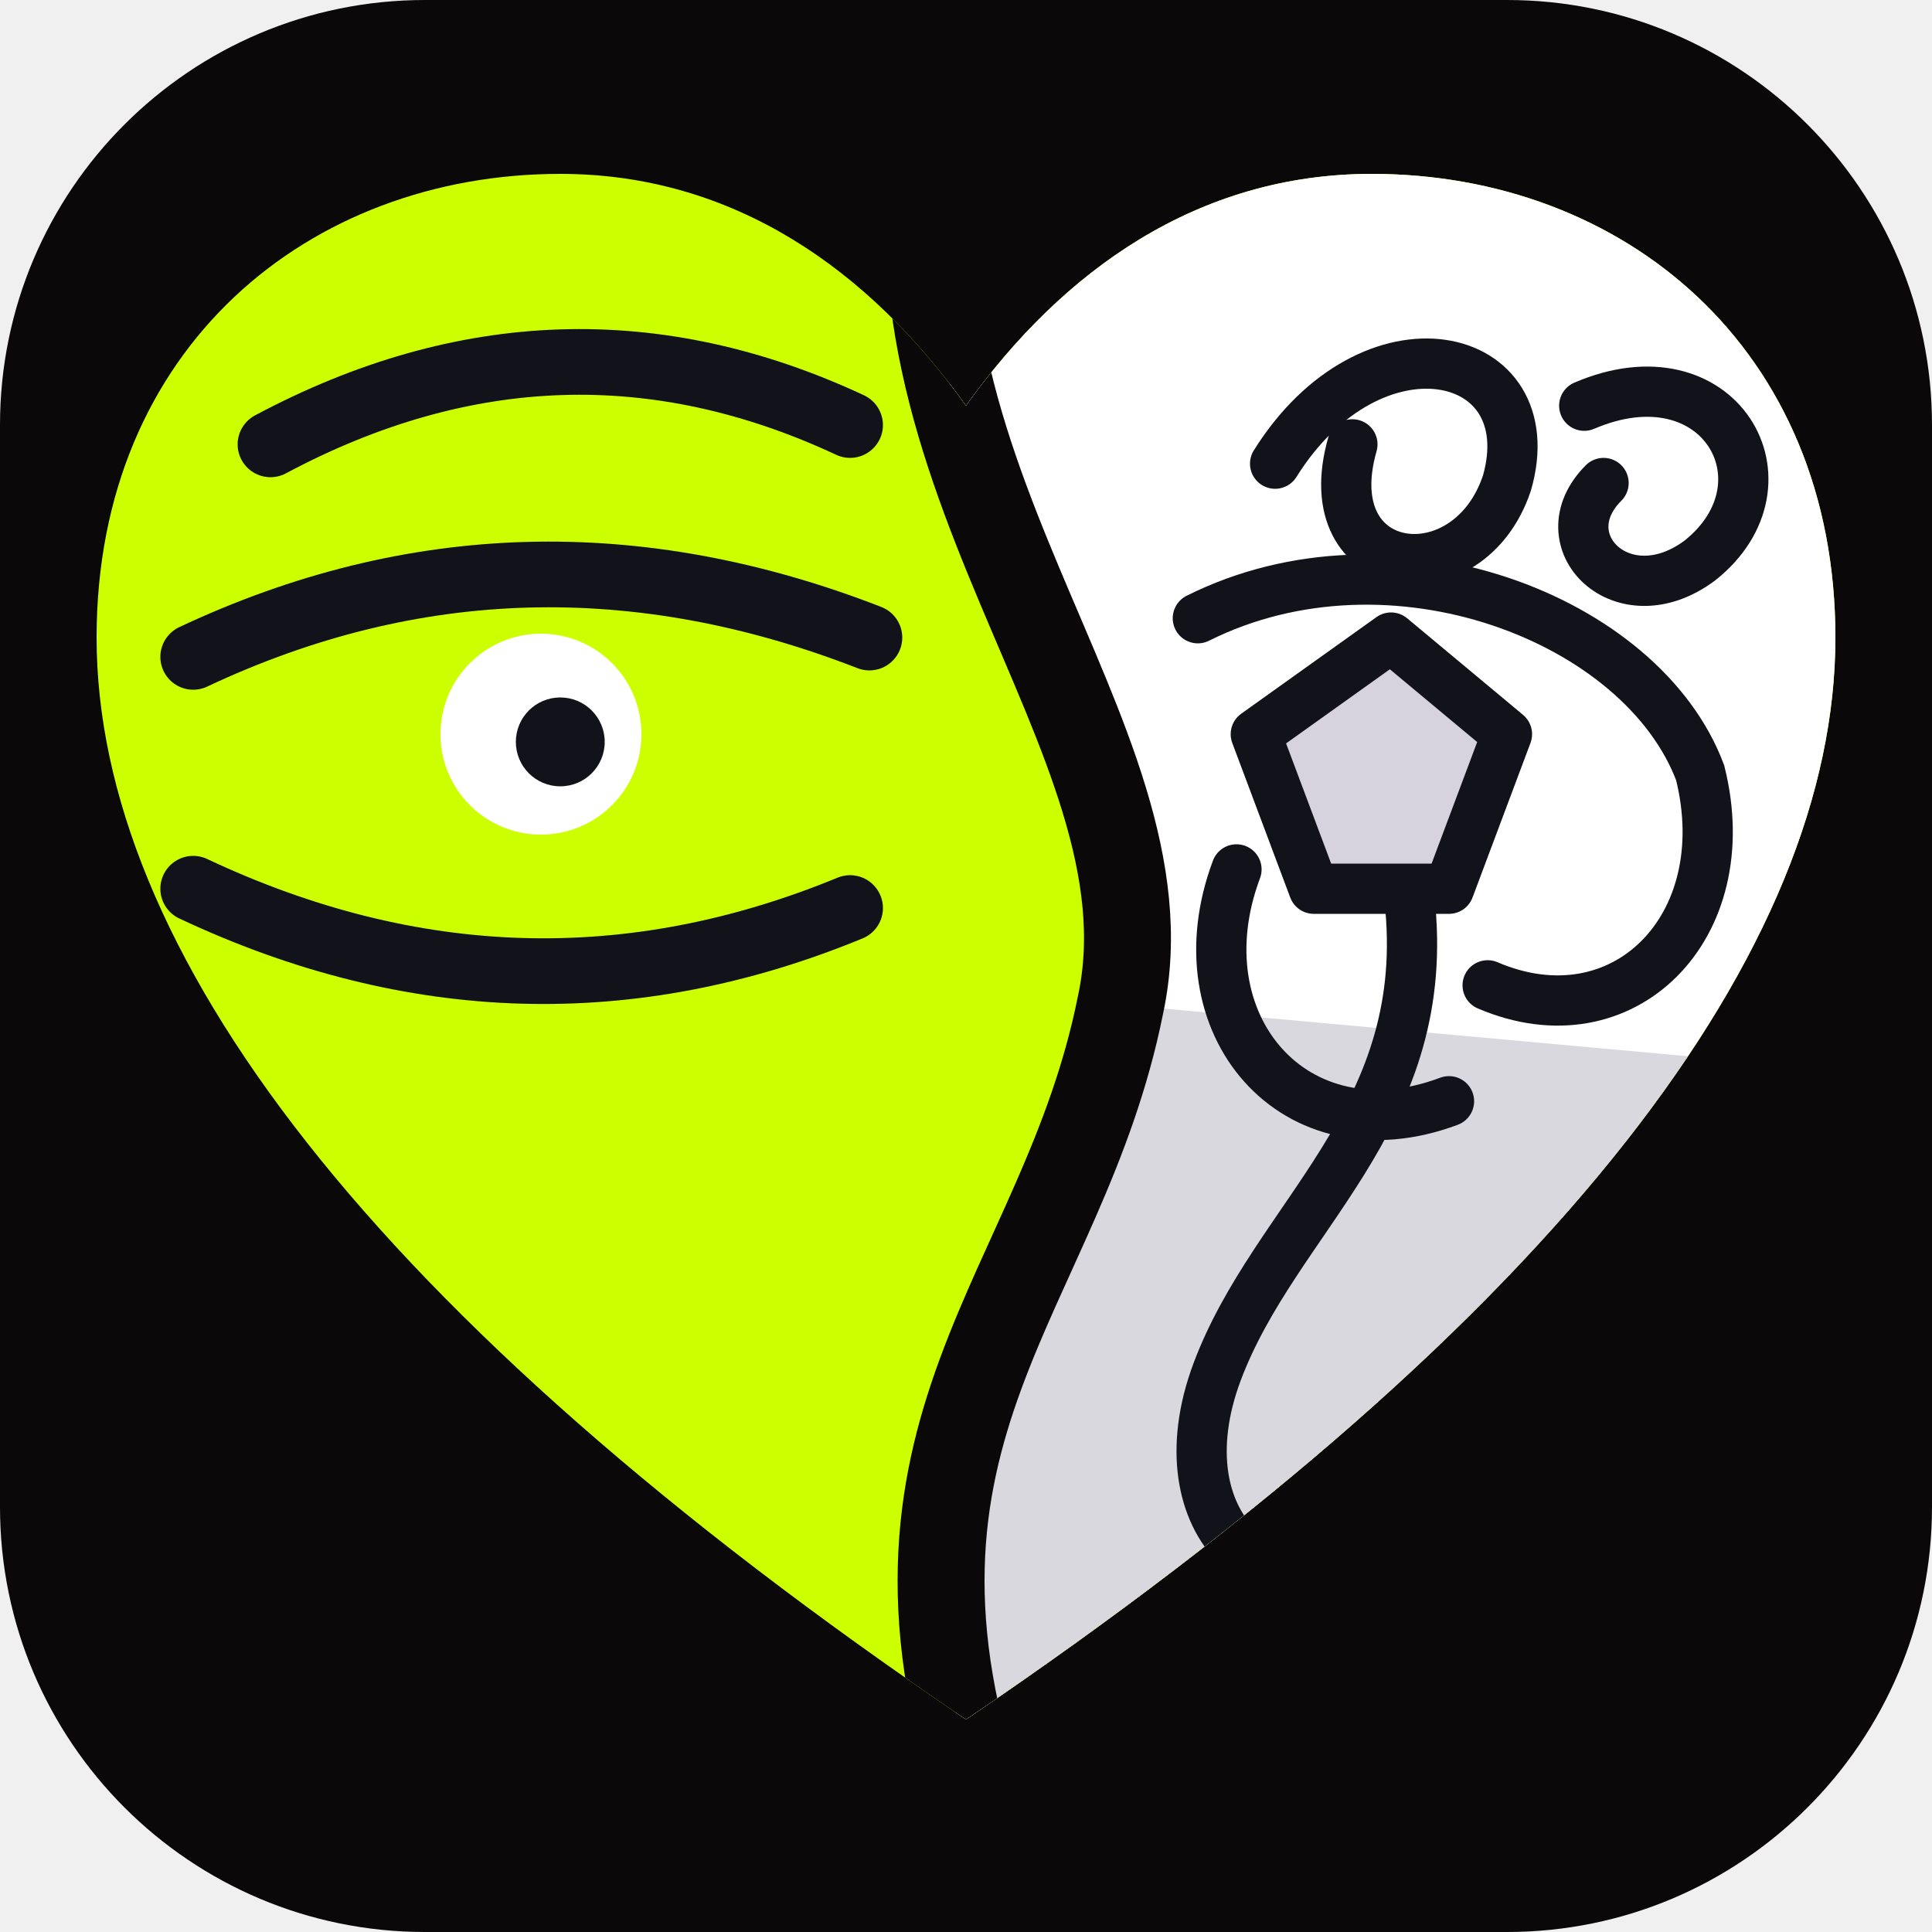
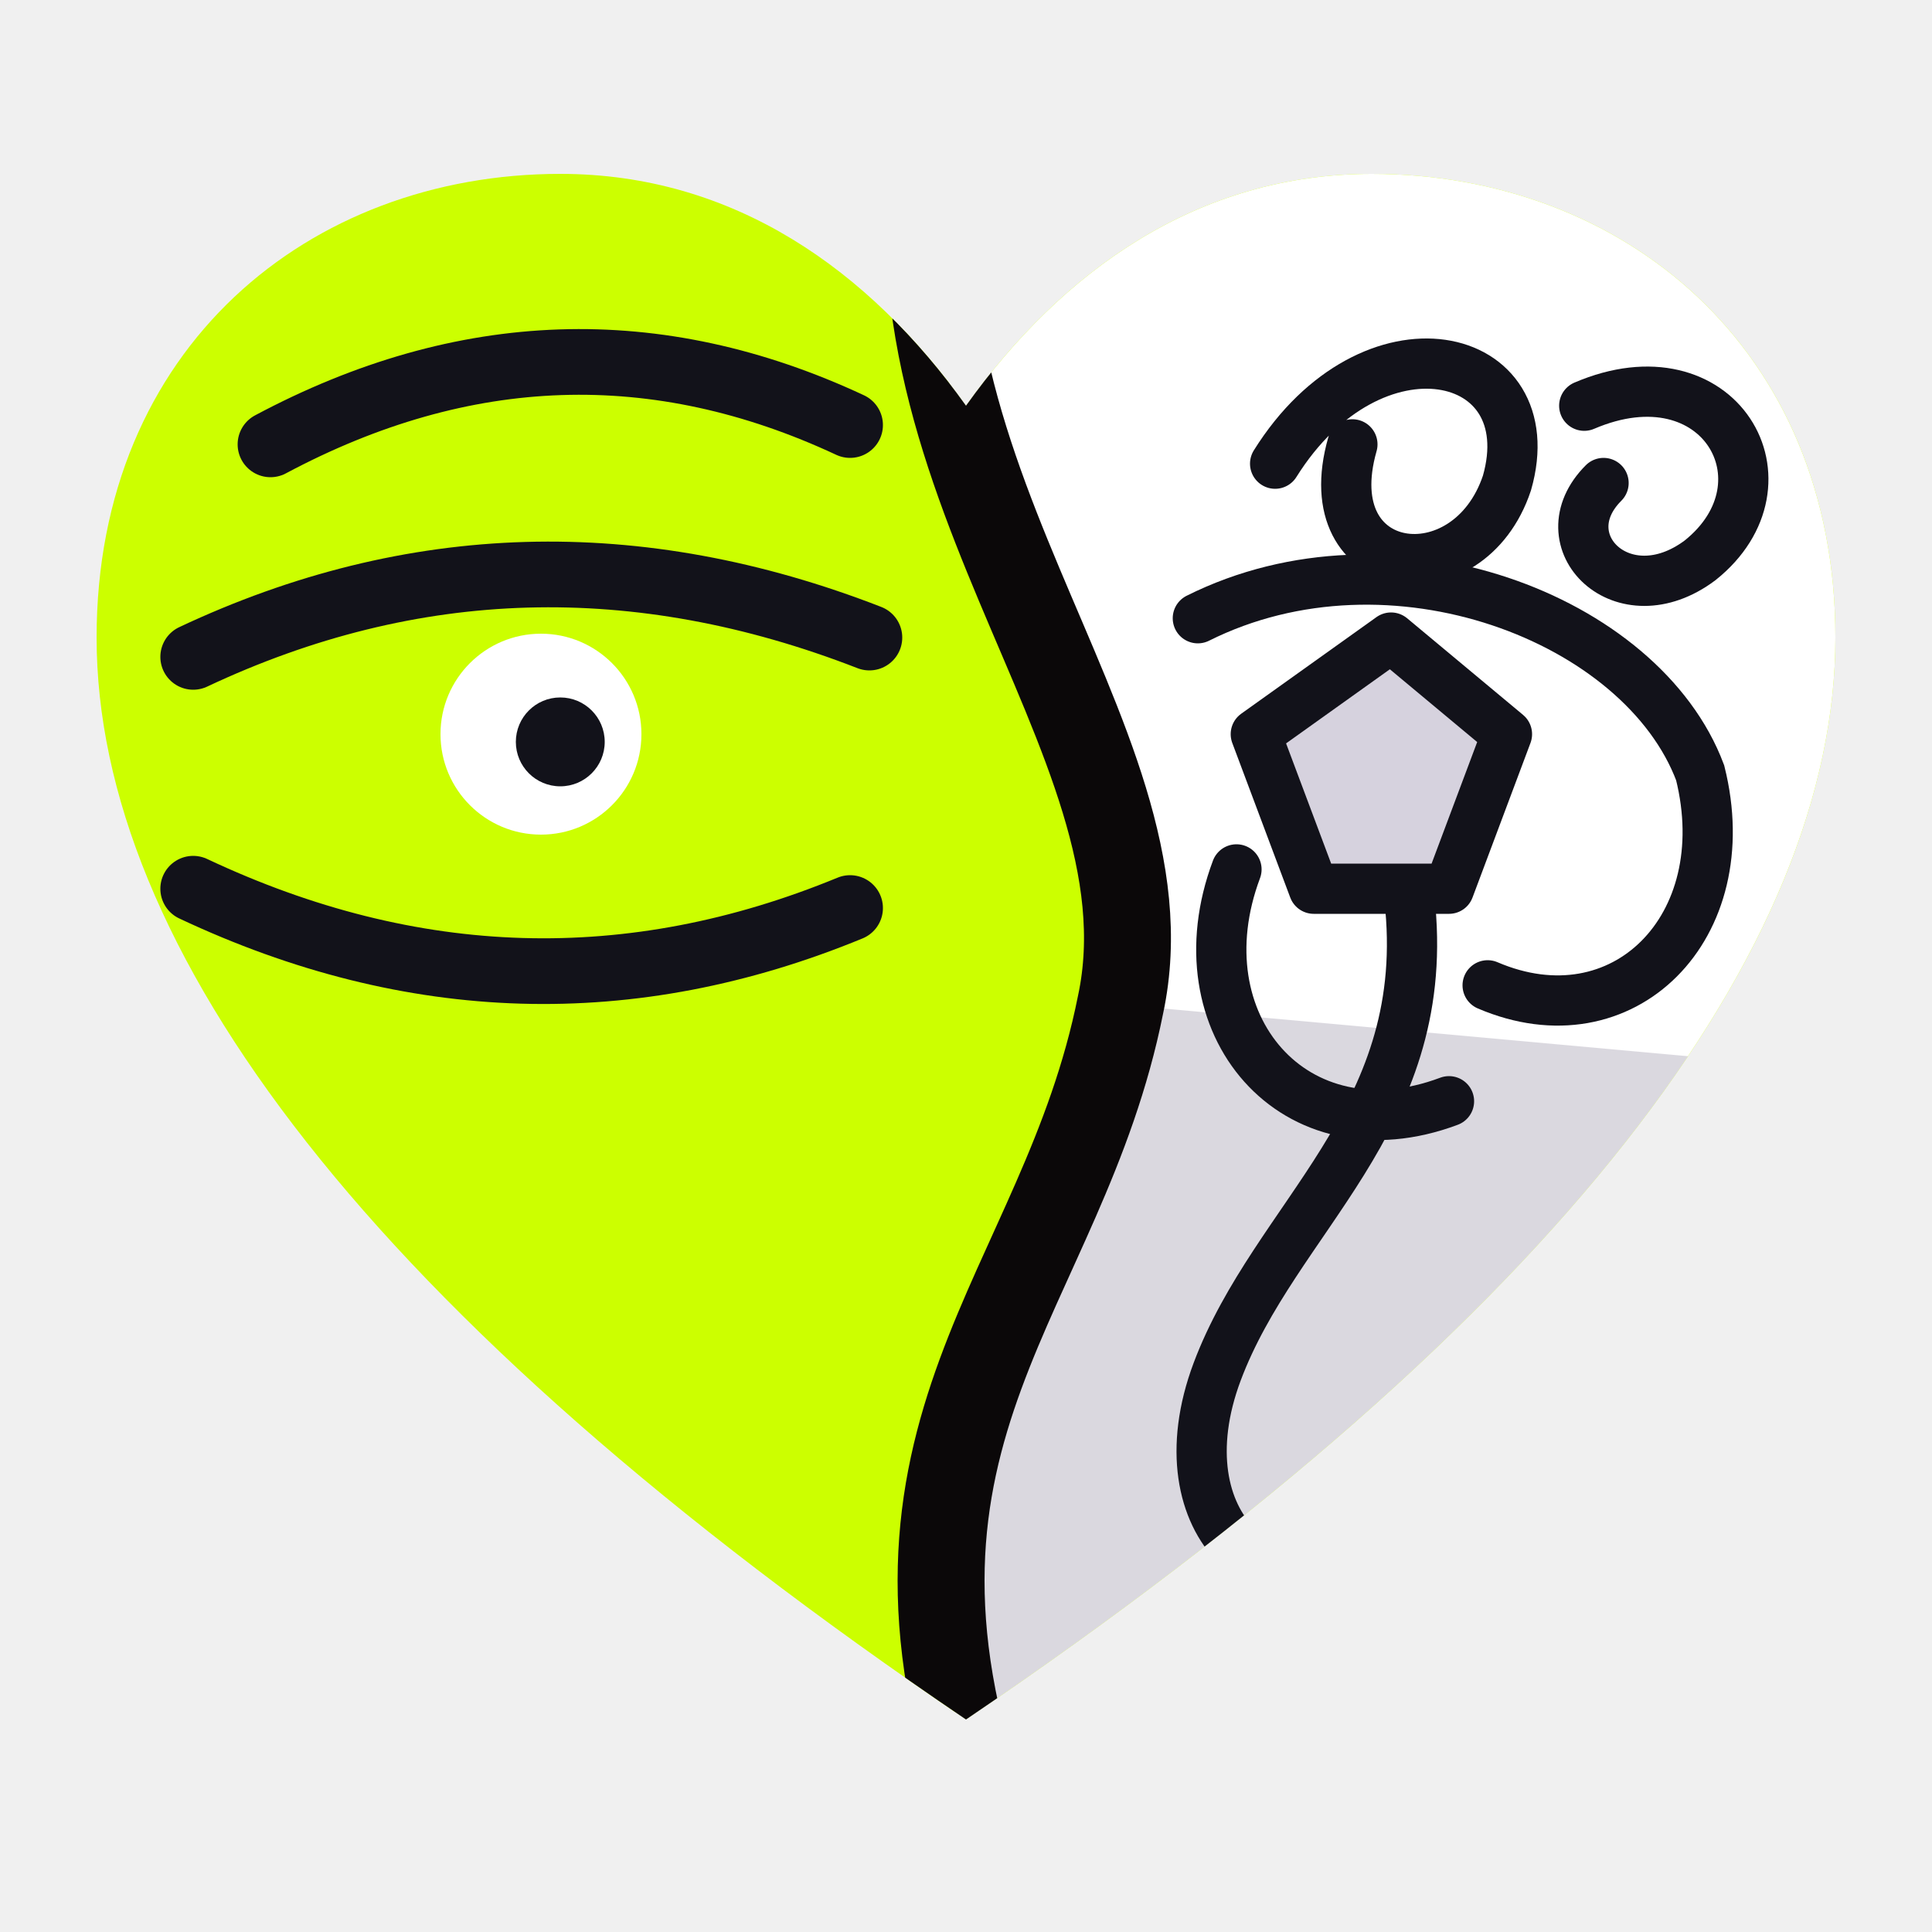
<svg xmlns="http://www.w3.org/2000/svg" viewBox="0 0 100 100">
-   <style>
-     .plate { fill: #0b0809 }
-     @media (prefers-color-scheme: dark) { .plate { display: none } }
-   </style>
-   <rect class="plate" width="100" height="100" rx="22" />
  <defs>
    <path id="h" d="M50 89 C 19 68, 5 49, 5 33 C 5 18, 16 9, 29 9 C 38 9, 45 14, 50 21              C 55 14, 62 9, 71 9 C 84 9, 95 18, 95 33 C 95 49, 81 68, 50 89 Z" />
    <clipPath id="c">
      <use href="#h" />
    </clipPath>
  </defs>
  <use href="#h" fill="#ccff00" />
  <g clip-path="url(#c)">
    <path d="M49 4 C 44 24, 61 38, 58 52 C 55 67, 44 74, 51 94 L 102 94 L 102 4 Z" fill="#ffffff" />
    <path d="M58 52 C 55 67, 44 74, 51 94 L 102 94 L 102 56 Z" fill="#b6b2c0" opacity="0.5" />
    <g stroke="#12121a" stroke-width="3.4" fill="none" stroke-linecap="round">
      <path d="M14 23 Q 29 15, 44 22" />
      <path d="M10 34 Q 27 26, 45 33" />
      <path d="M10 46 Q 27 54, 44 47" />
    </g>
    <circle cx="28" cy="38" r="5.2" fill="#ffffff" />
    <circle cx="29" cy="38.4" r="2.3" fill="#12121a" />
    <g stroke="#12121a" stroke-width="2.6" fill="none" stroke-linecap="round">
      <path d="M66 24 C 71 16, 80 18, 78 25 C 76 31, 68 30, 70 23" />
      <path d="M82 21 C 89 18, 93 25, 88 29 C 84 32, 80 28, 83 25" />
      <path d="M62 32 C 72 27, 85 32, 88 40 C 90 48, 84 54, 77 51" />
      <path d="M64 45 C 61 53, 67 60, 75 57" />
      <path d="M73 47 C 74 58, 66 63, 63 71 C 60 79, 66 84, 71 80" />
    </g>
    <path d="M72 33 L78 38 L75 46 L68 46 L65 38 Z" fill="#d6d2de" stroke="#12121a" stroke-width="2.6" stroke-linejoin="round" />
    <path d="M49 4 C 44 24, 61 38, 58 52 C 55 67, 44 74, 51 94" fill="none" stroke="#0b0809" stroke-width="4.5" />
  </g>
</svg>
